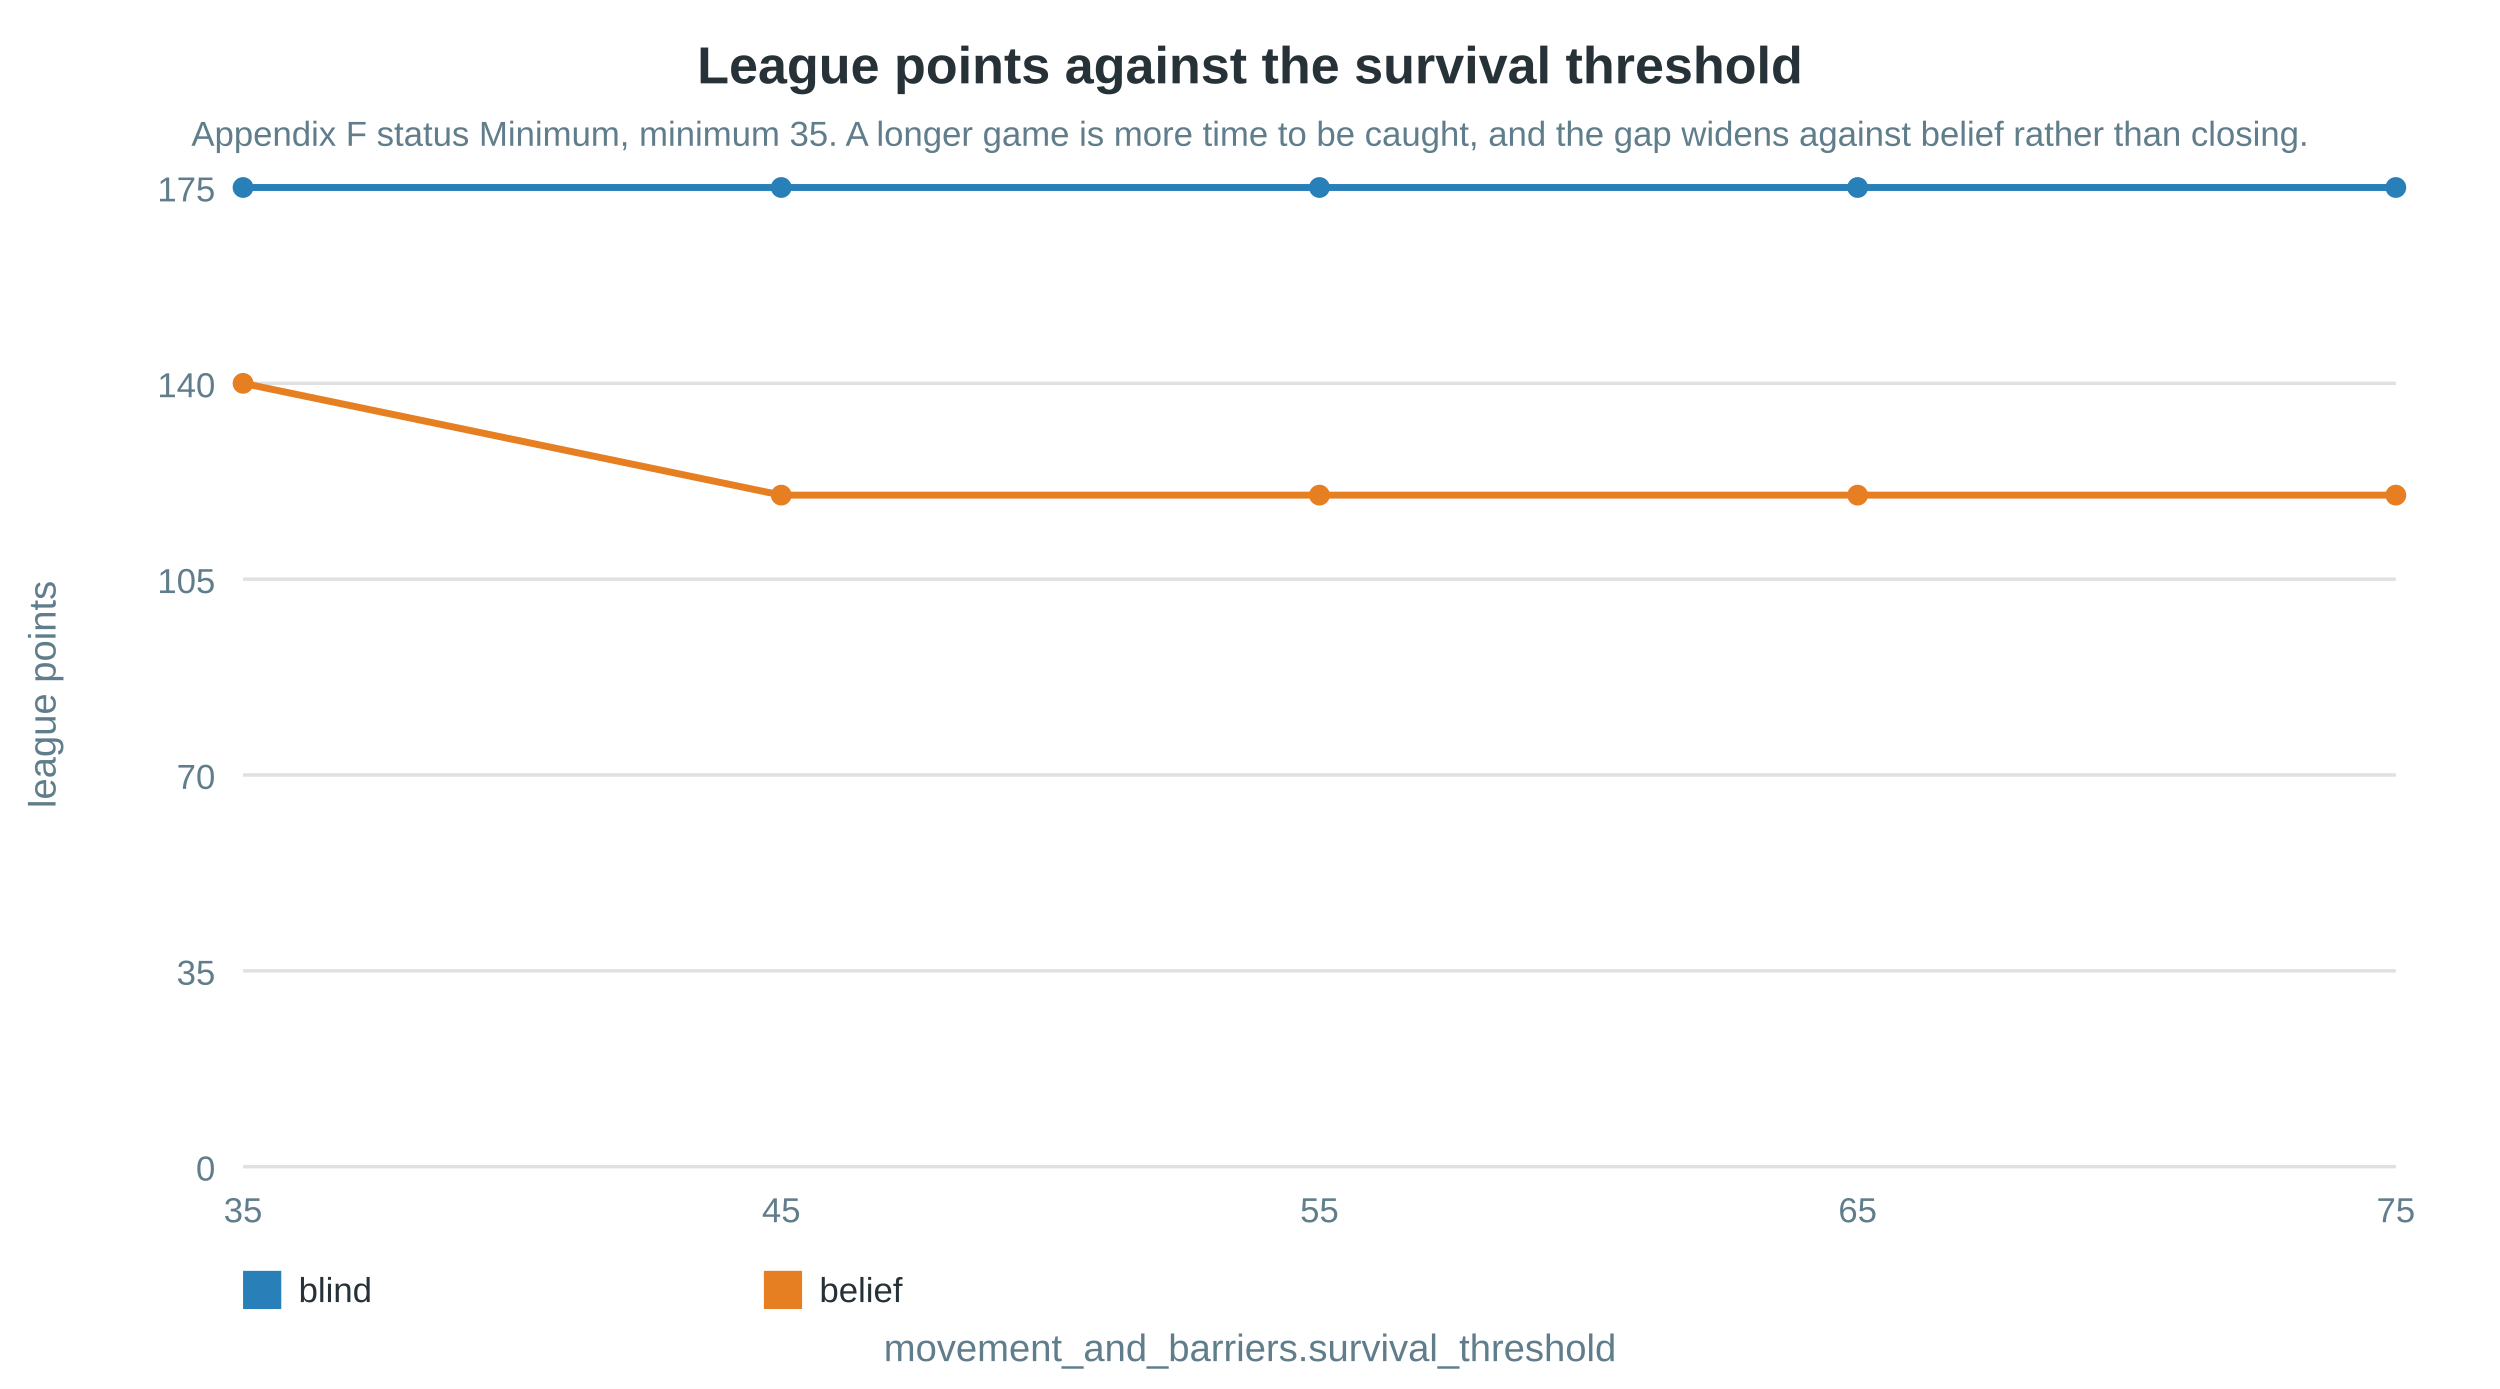
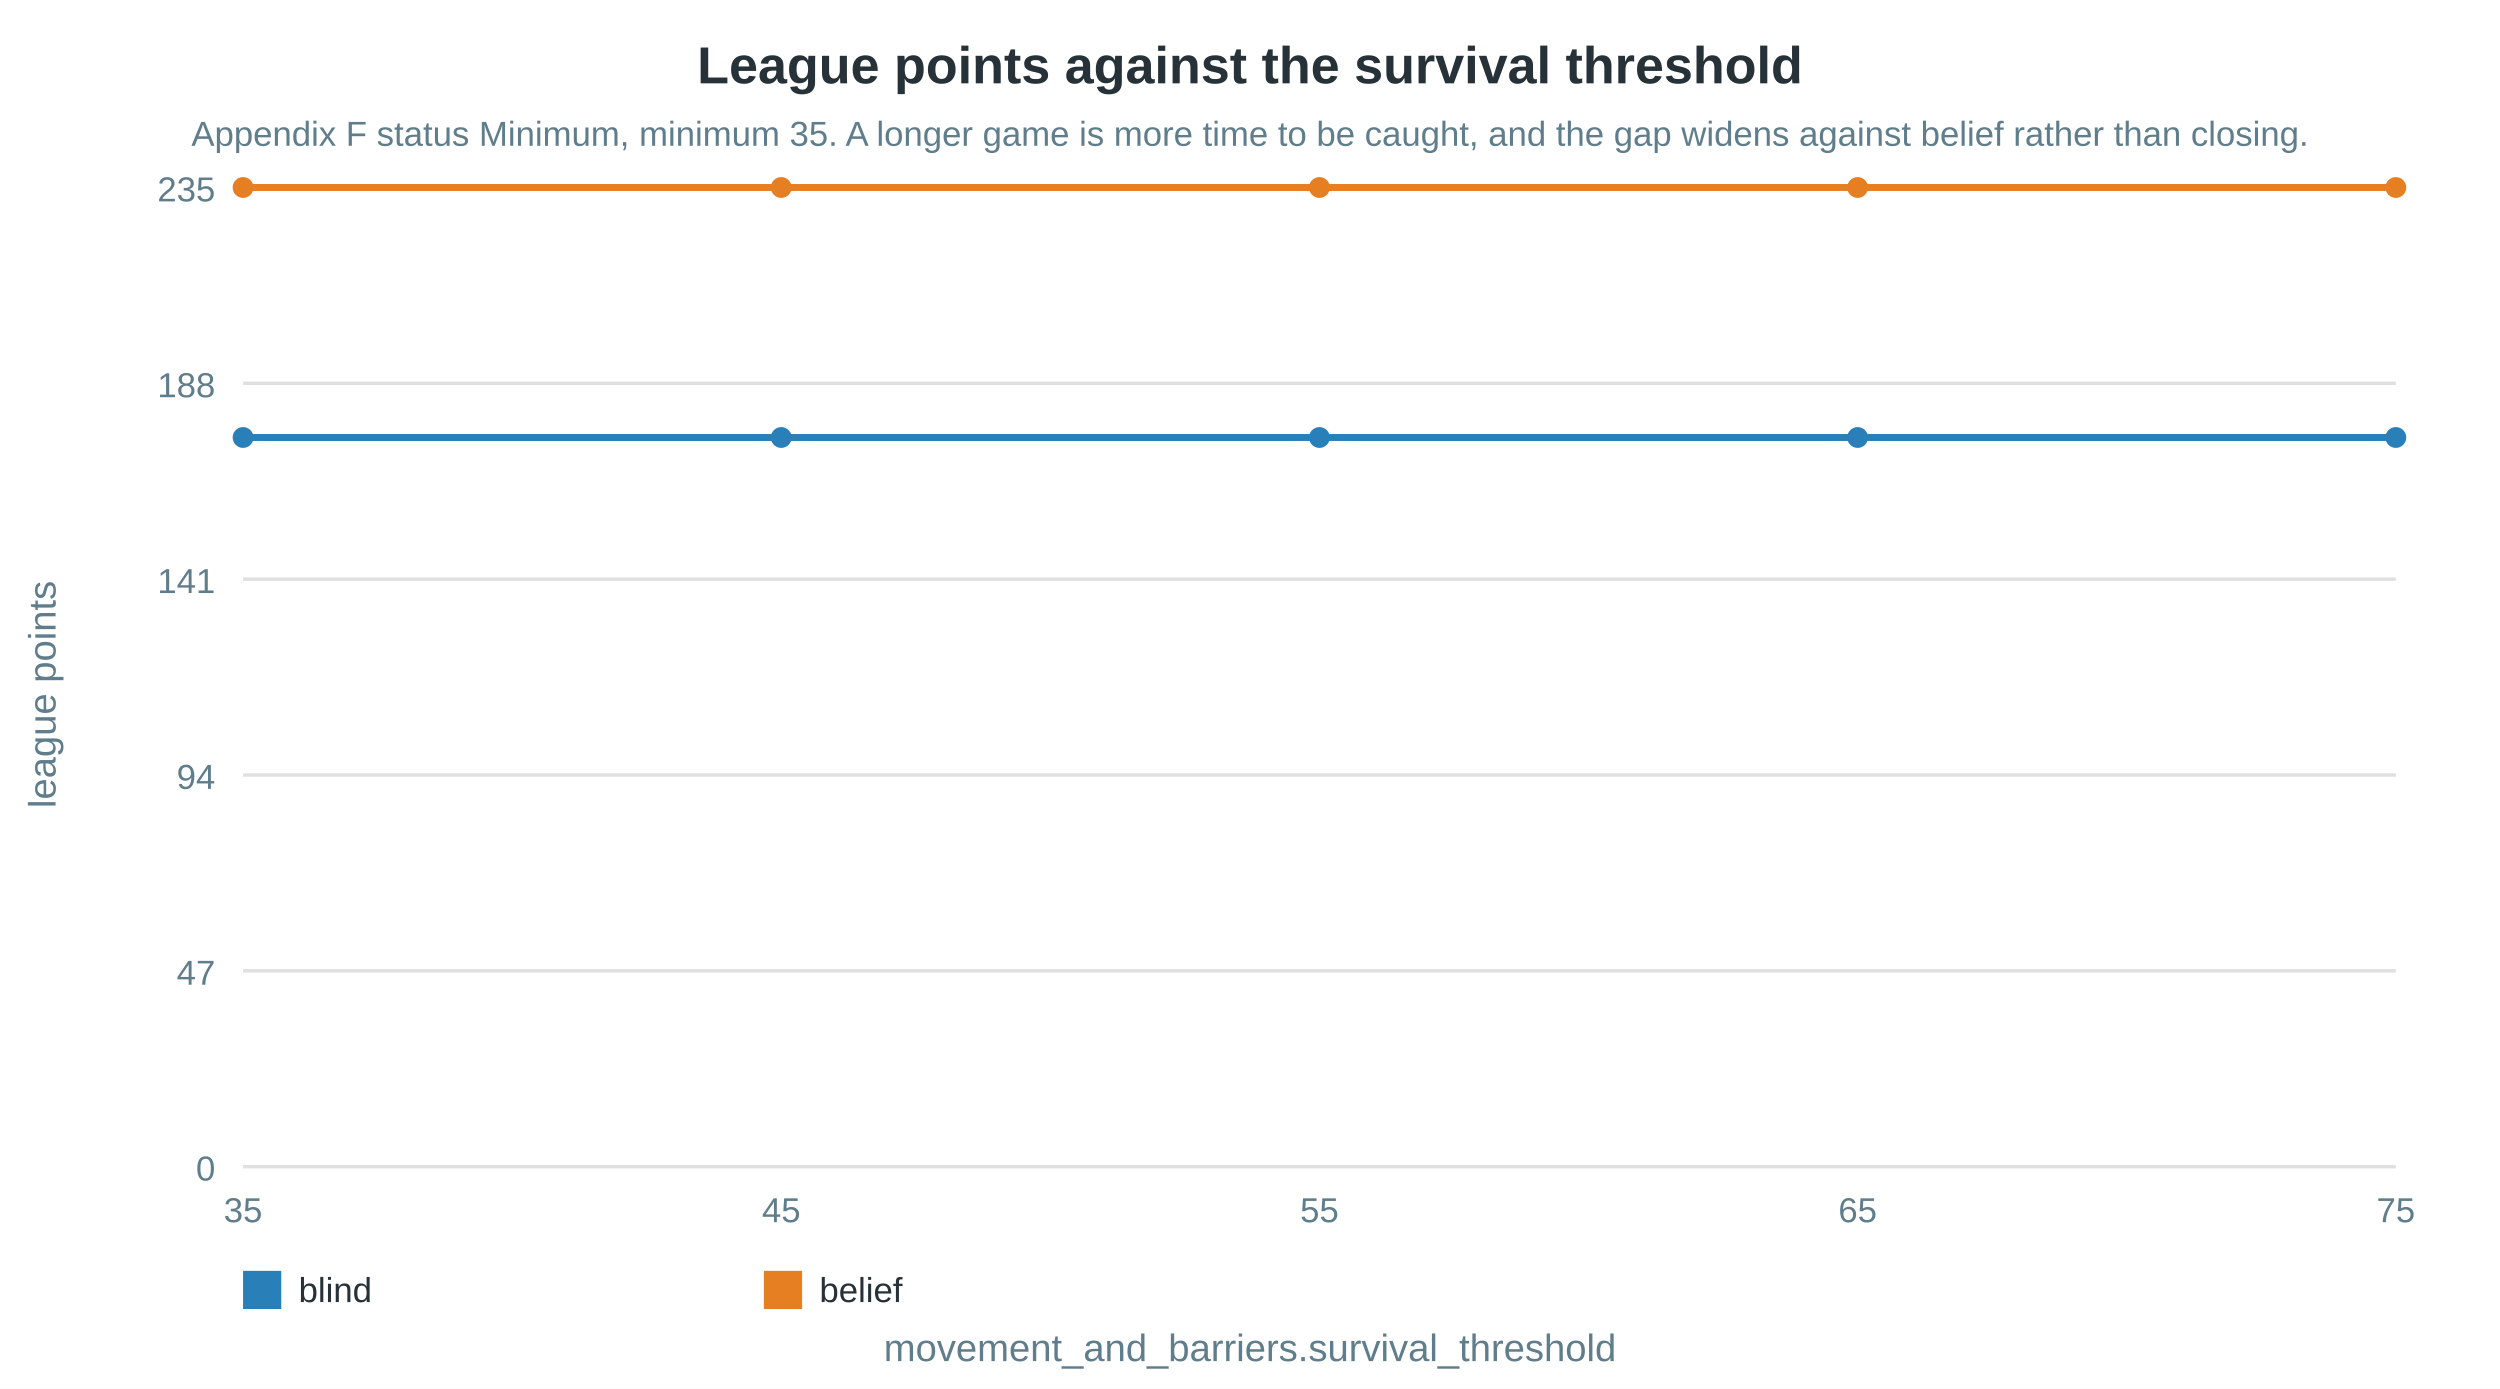
<svg xmlns="http://www.w3.org/2000/svg" viewBox="0 0 720 400" width="720" height="400" role="img">
  <rect width="720" height="400" fill="#ffffff" />
  <text x="360.0" y="24.0" font-family="Segoe UI,Arial,sans-serif" font-size="15" fill="#263238" text-anchor="middle" font-weight="bold">League points against the survival threshold</text>
  <text x="360.0" y="42.0" font-family="Segoe UI,Arial,sans-serif" font-size="10" fill="#607d8b" text-anchor="middle" font-weight="normal">Appendix F status Minimum, minimum 35. A longer game is more time to be caught, and the gap widens against belief rather than closing.</text>
  <text x="360.0" y="392.0" font-family="Segoe UI,Arial,sans-serif" font-size="11" fill="#607d8b" text-anchor="middle" font-weight="normal">movement_and_barriers.survival_threshold</text>
  <g transform="translate(16,200.0) rotate(-90)">
    <text x="0.0" y="0.0" font-family="Segoe UI,Arial,sans-serif" font-size="11" fill="#607d8b" text-anchor="middle" font-weight="normal">league points</text>
  </g>
  <line x1="70" y1="336.0" x2="690" y2="336.0" stroke="#e0e0e0" stroke-width="1" />
  <text x="62.0" y="340.0" font-family="Segoe UI,Arial,sans-serif" font-size="10" fill="#607d8b" text-anchor="end" font-weight="normal">0</text>
  <line x1="70" y1="279.6" x2="690" y2="279.6" stroke="#e0e0e0" stroke-width="1" />
-   <text x="62.0" y="283.6" font-family="Segoe UI,Arial,sans-serif" font-size="10" fill="#607d8b" text-anchor="end" font-weight="normal">35</text>
+   <text x="62.0" y="283.6" font-family="Segoe UI,Arial,sans-serif" font-size="10" fill="#607d8b" text-anchor="end" font-weight="normal">47</text>
  <line x1="70" y1="223.2" x2="690" y2="223.2" stroke="#e0e0e0" stroke-width="1" />
-   <text x="62.0" y="227.2" font-family="Segoe UI,Arial,sans-serif" font-size="10" fill="#607d8b" text-anchor="end" font-weight="normal">70</text>
+   <text x="62.0" y="227.2" font-family="Segoe UI,Arial,sans-serif" font-size="10" fill="#607d8b" text-anchor="end" font-weight="normal">94</text>
  <line x1="70" y1="166.8" x2="690" y2="166.8" stroke="#e0e0e0" stroke-width="1" />
-   <text x="62.0" y="170.8" font-family="Segoe UI,Arial,sans-serif" font-size="10" fill="#607d8b" text-anchor="end" font-weight="normal">105</text>
+   <text x="62.0" y="170.8" font-family="Segoe UI,Arial,sans-serif" font-size="10" fill="#607d8b" text-anchor="end" font-weight="normal">141</text>
  <line x1="70" y1="110.4" x2="690" y2="110.4" stroke="#e0e0e0" stroke-width="1" />
-   <text x="62.0" y="114.4" font-family="Segoe UI,Arial,sans-serif" font-size="10" fill="#607d8b" text-anchor="end" font-weight="normal">140</text>
+   <text x="62.0" y="114.4" font-family="Segoe UI,Arial,sans-serif" font-size="10" fill="#607d8b" text-anchor="end" font-weight="normal">188</text>
  <line x1="70" y1="54.0" x2="690" y2="54.0" stroke="#e0e0e0" stroke-width="1" />
-   <text x="62.0" y="58.0" font-family="Segoe UI,Arial,sans-serif" font-size="10" fill="#607d8b" text-anchor="end" font-weight="normal">175</text>
+   <text x="62.0" y="58.0" font-family="Segoe UI,Arial,sans-serif" font-size="10" fill="#607d8b" text-anchor="end" font-weight="normal">235</text>
  <text x="70.0" y="352.0" font-family="Segoe UI,Arial,sans-serif" font-size="10" fill="#607d8b" text-anchor="middle" font-weight="normal">35</text>
  <text x="225.0" y="352.0" font-family="Segoe UI,Arial,sans-serif" font-size="10" fill="#607d8b" text-anchor="middle" font-weight="normal">45</text>
  <text x="380.0" y="352.0" font-family="Segoe UI,Arial,sans-serif" font-size="10" fill="#607d8b" text-anchor="middle" font-weight="normal">55</text>
  <text x="535.0" y="352.0" font-family="Segoe UI,Arial,sans-serif" font-size="10" fill="#607d8b" text-anchor="middle" font-weight="normal">65</text>
  <text x="690.0" y="352.0" font-family="Segoe UI,Arial,sans-serif" font-size="10" fill="#607d8b" text-anchor="middle" font-weight="normal">75</text>
-   <circle cx="70.0" cy="54.0" r="3" fill="#2980b9" />
-   <circle cx="225.0" cy="54.0" r="3" fill="#2980b9" />
-   <circle cx="380.0" cy="54.0" r="3" fill="#2980b9" />
-   <circle cx="535.0" cy="54.0" r="3" fill="#2980b9" />
-   <circle cx="690.0" cy="54.0" r="3" fill="#2980b9" />
-   <polyline points="70.0,54.0 225.0,54.0 380.0,54.0 535.0,54.0 690.0,54.0" fill="none" stroke="#2980b9" stroke-width="2" />
-   <circle cx="70.0" cy="110.4" r="3" fill="#e67e22" />
-   <circle cx="225.0" cy="142.6" r="3" fill="#e67e22" />
-   <circle cx="380.0" cy="142.6" r="3" fill="#e67e22" />
-   <circle cx="535.0" cy="142.6" r="3" fill="#e67e22" />
-   <circle cx="690.0" cy="142.6" r="3" fill="#e67e22" />
-   <polyline points="70.0,110.4 225.0,142.6 380.0,142.6 535.0,142.6 690.0,142.6" fill="none" stroke="#e67e22" stroke-width="2" />
+   <circle cx="70.0" cy="126.0" r="3" fill="#2980b9" />
+   <circle cx="225.0" cy="126.0" r="3" fill="#2980b9" />
+   <circle cx="380.0" cy="126.0" r="3" fill="#2980b9" />
+   <circle cx="535.0" cy="126.0" r="3" fill="#2980b9" />
+   <circle cx="690.0" cy="126.0" r="3" fill="#2980b9" />
+   <polyline points="70.0,126.0 225.0,126.0 380.0,126.0 535.0,126.0 690.0,126.0" fill="none" stroke="#2980b9" stroke-width="2" />
+   <circle cx="70.0" cy="54.0" r="3" fill="#e67e22" />
+   <circle cx="225.0" cy="54.0" r="3" fill="#e67e22" />
+   <circle cx="380.0" cy="54.0" r="3" fill="#e67e22" />
+   <circle cx="535.0" cy="54.0" r="3" fill="#e67e22" />
+   <circle cx="690.0" cy="54.0" r="3" fill="#e67e22" />
+   <polyline points="70.0,54.0 225.0,54.0 380.0,54.0 535.0,54.0 690.0,54.0" fill="none" stroke="#e67e22" stroke-width="2" />
  <rect x="70" y="366" width="11" height="11" fill="#2980b9" />
  <text x="86.0" y="375.0" font-family="Segoe UI,Arial,sans-serif" font-size="10" fill="#263238" text-anchor="start" font-weight="normal">blind</text>
  <rect x="220" y="366" width="11" height="11" fill="#e67e22" />
  <text x="236.0" y="375.0" font-family="Segoe UI,Arial,sans-serif" font-size="10" fill="#263238" text-anchor="start" font-weight="normal">belief</text>
</svg>
